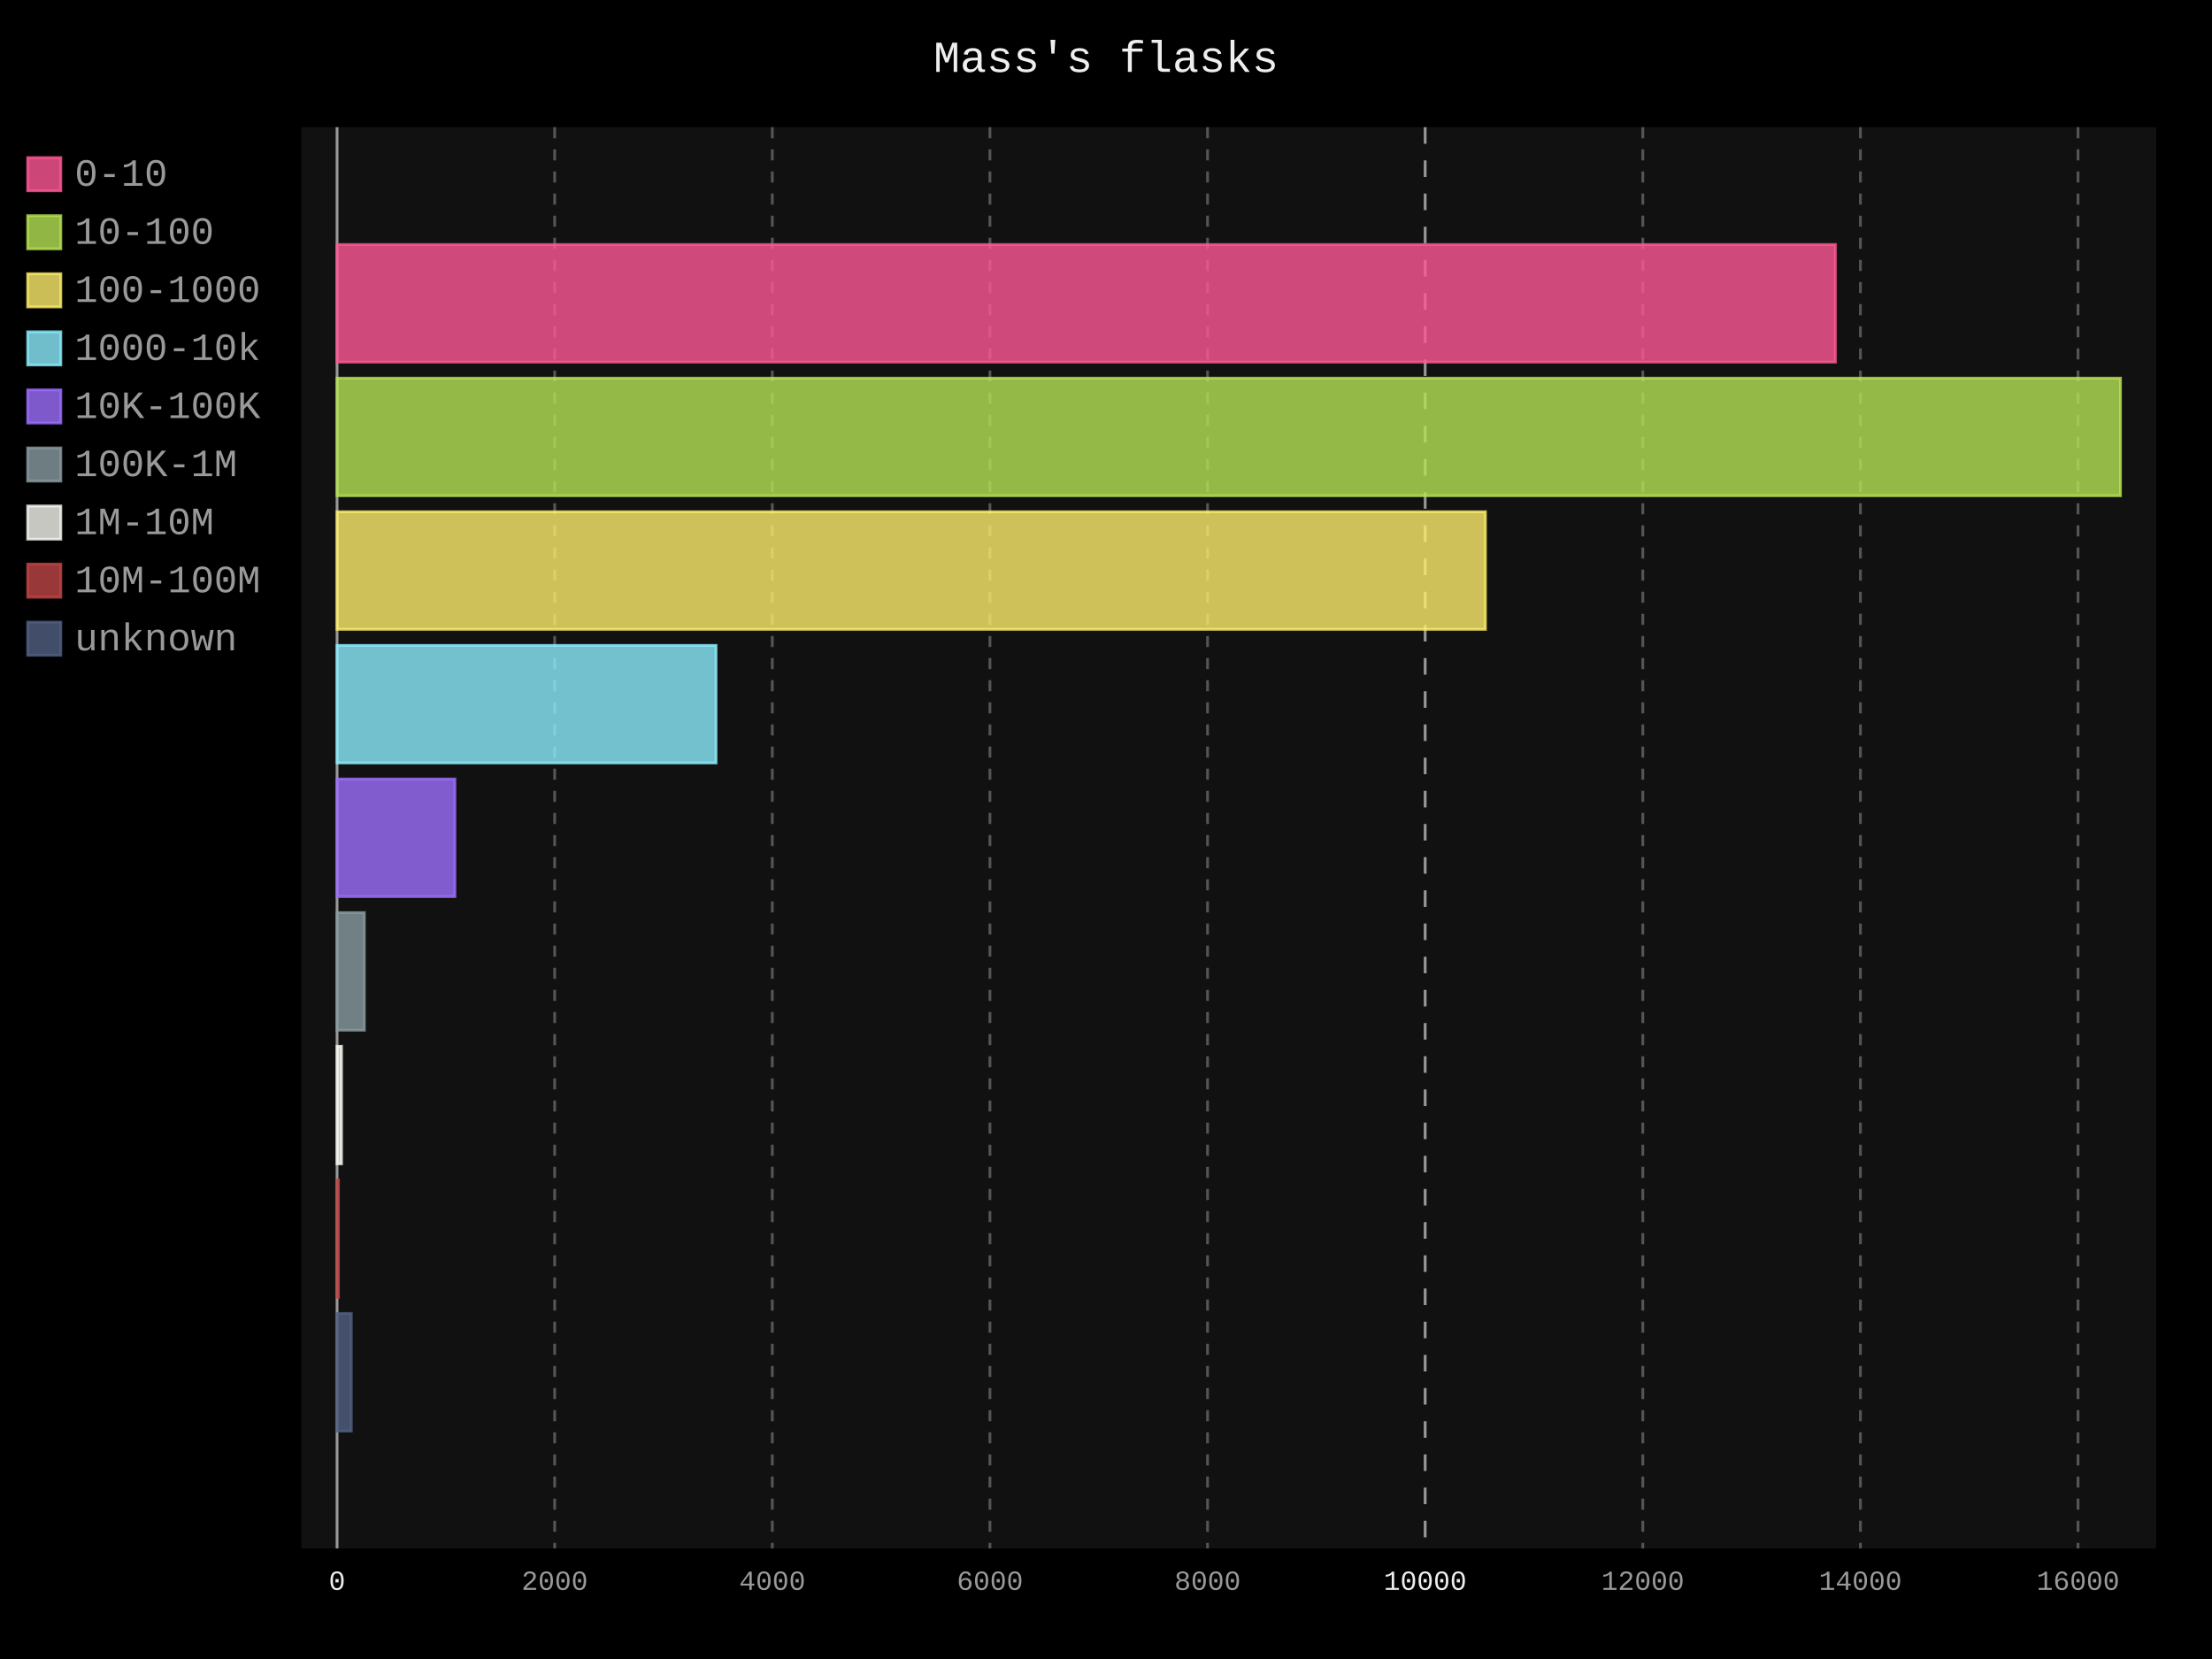
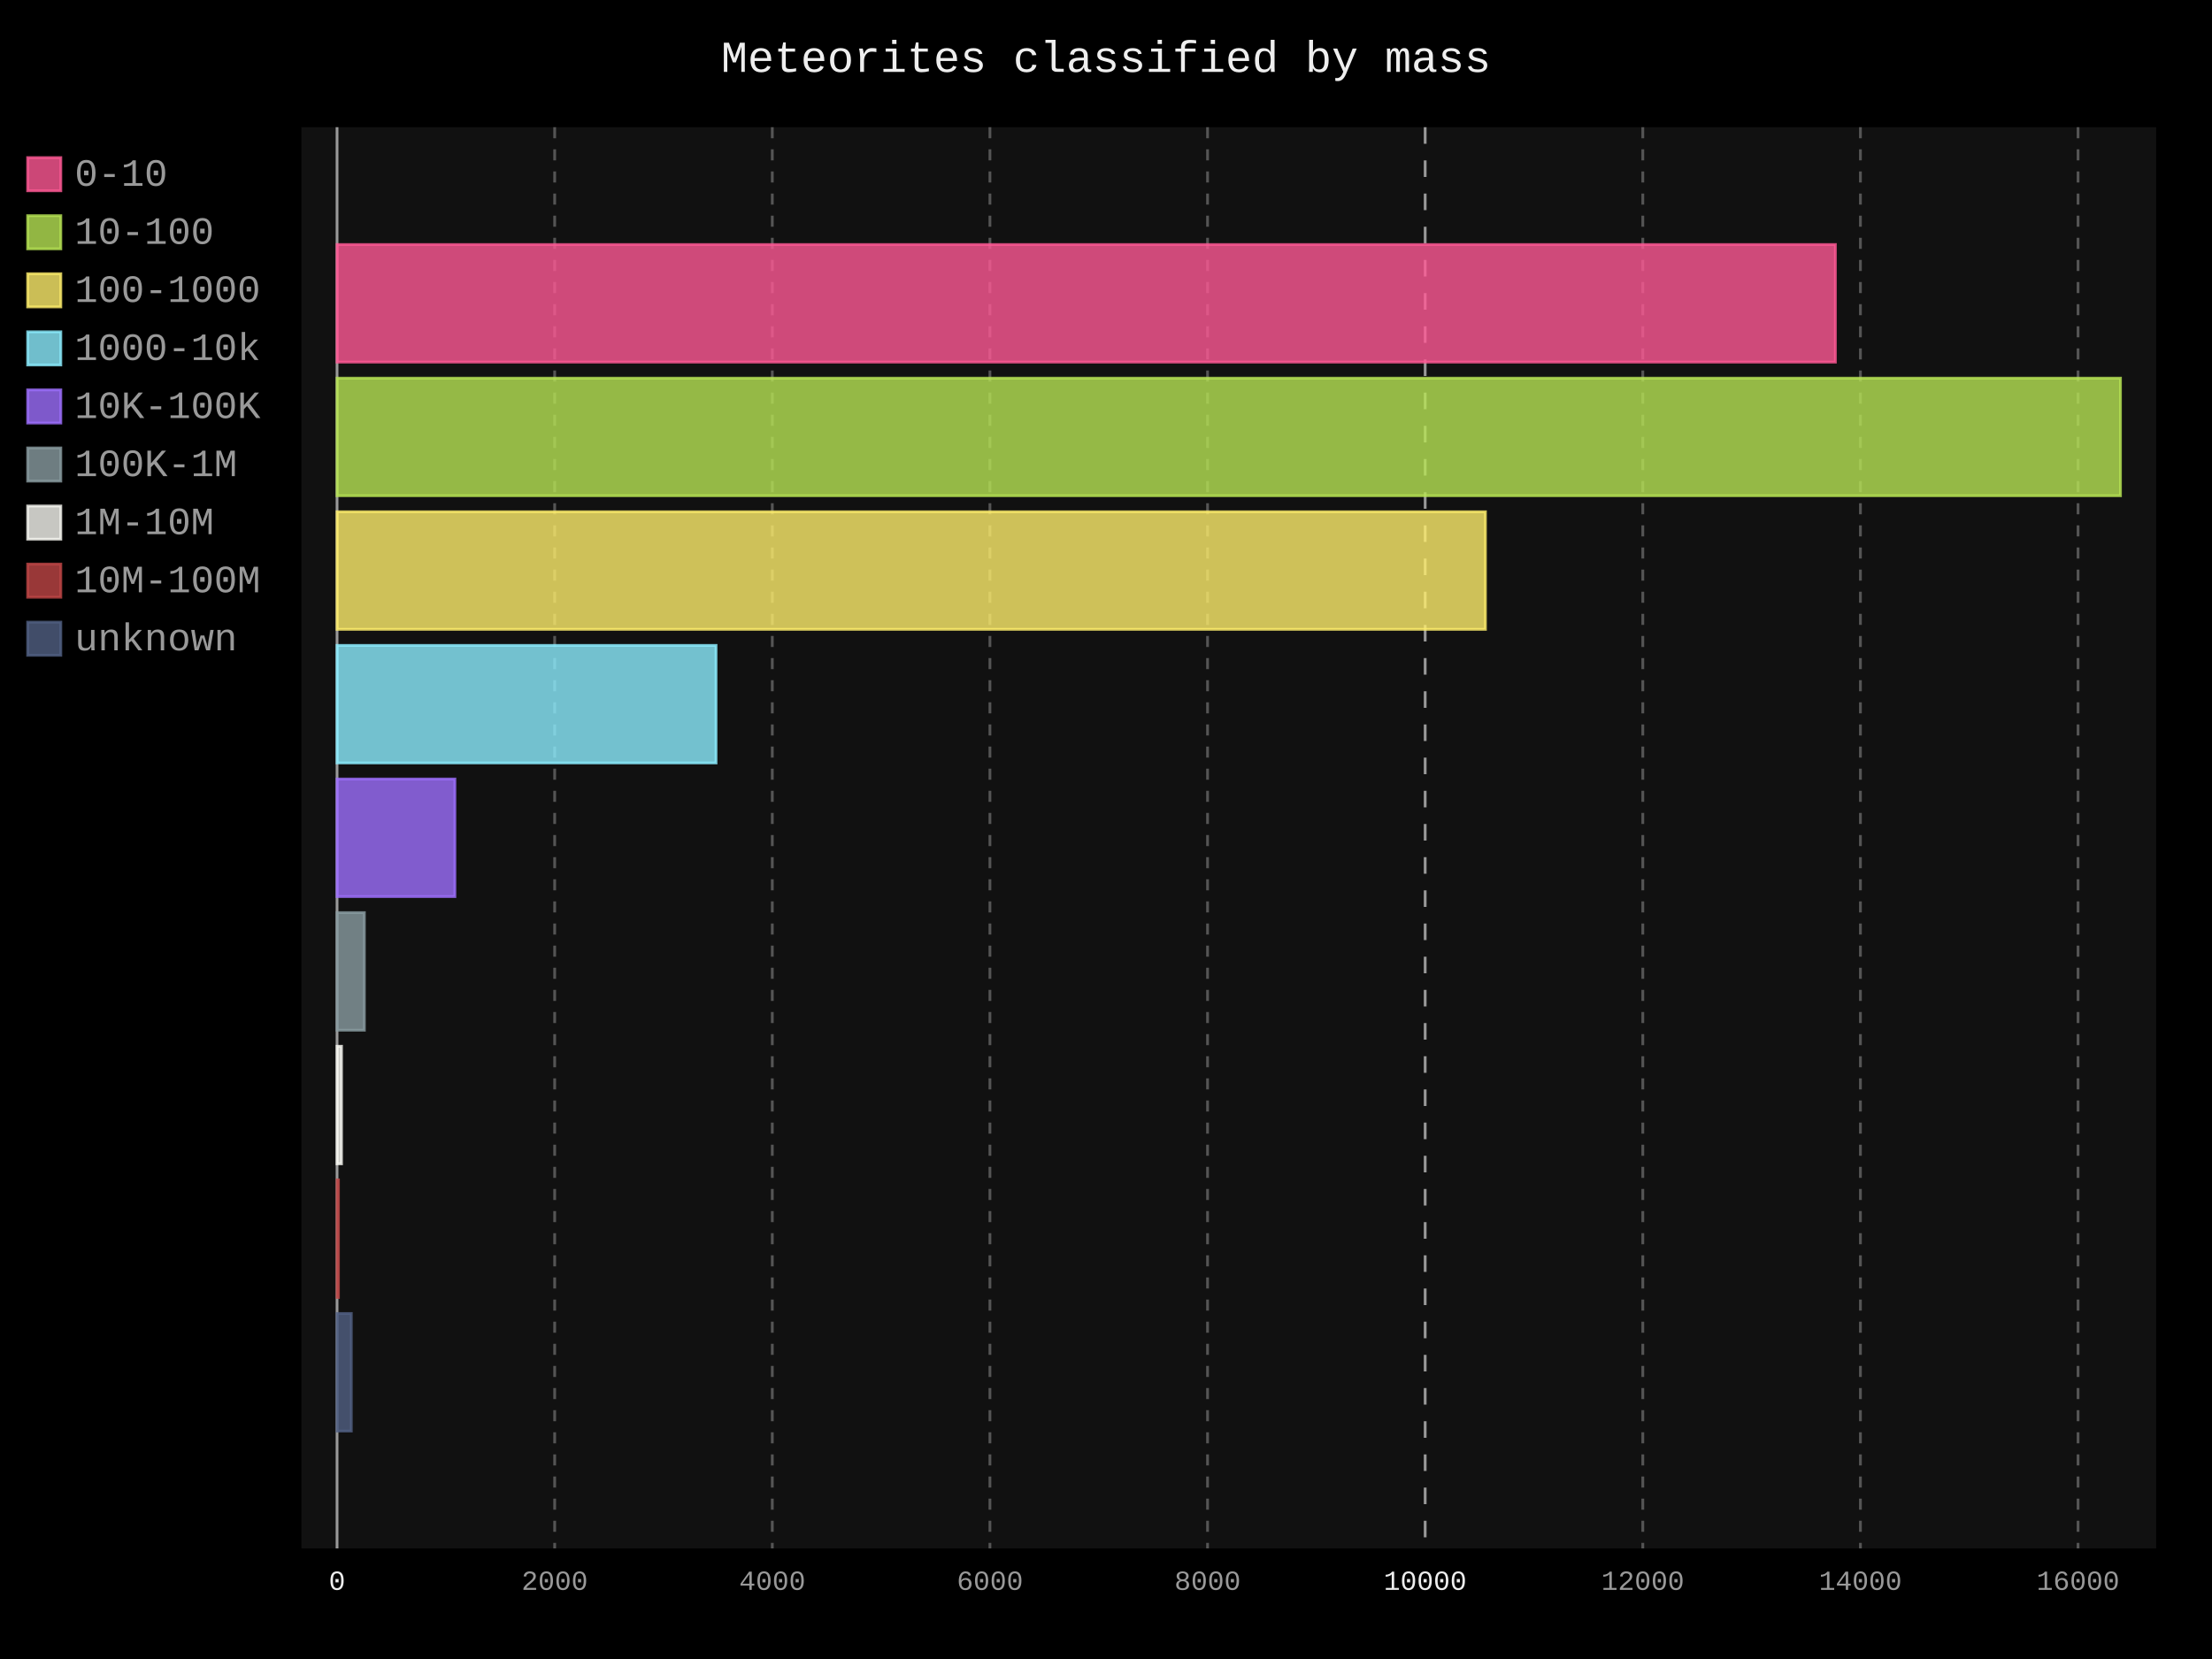
- <svg xmlns="http://www.w3.org/2000/svg" class="pygal-chart" id="chart-6f800b4a-659c-4501-8259-68a92bb2f3a4" viewBox="0 0 800 600">
+ <svg xmlns="http://www.w3.org/2000/svg" class="pygal-chart" id="chart-50a9d277-4ab7-494b-8e80-e1e9bdc961a8" viewBox="0 0 800 600">
  <defs>
-     <style type="text/css">#chart-6f800b4a-659c-4501-8259-68a92bb2f3a4{-webkit-user-select:none;-webkit-font-smoothing:antialiased;font-family:Consolas,"Liberation Mono",Menlo,Courier,monospace}#chart-6f800b4a-659c-4501-8259-68a92bb2f3a4 .title{font-family:Consolas,"Liberation Mono",Menlo,Courier,monospace;font-size:16px}#chart-6f800b4a-659c-4501-8259-68a92bb2f3a4 .legends .legend text{font-family:Consolas,"Liberation Mono",Menlo,Courier,monospace;font-size:14px}#chart-6f800b4a-659c-4501-8259-68a92bb2f3a4 .axis text{font-family:Consolas,"Liberation Mono",Menlo,Courier,monospace;font-size:10px}#chart-6f800b4a-659c-4501-8259-68a92bb2f3a4 .axis text.major{font-family:Consolas,"Liberation Mono",Menlo,Courier,monospace;font-size:10px}#chart-6f800b4a-659c-4501-8259-68a92bb2f3a4 .text-overlay text.value{font-family:Consolas,"Liberation Mono",Menlo,Courier,monospace;font-size:16px}#chart-6f800b4a-659c-4501-8259-68a92bb2f3a4 .text-overlay text.label{font-family:Consolas,"Liberation Mono",Menlo,Courier,monospace;font-size:10px}#chart-6f800b4a-659c-4501-8259-68a92bb2f3a4 .tooltip{font-family:Consolas,"Liberation Mono",Menlo,Courier,monospace;font-size:14px}#chart-6f800b4a-659c-4501-8259-68a92bb2f3a4 text.no_data{font-family:Consolas,"Liberation Mono",Menlo,Courier,monospace;font-size:64px}
- #chart-6f800b4a-659c-4501-8259-68a92bb2f3a4{background-color:black}#chart-6f800b4a-659c-4501-8259-68a92bb2f3a4 path,#chart-6f800b4a-659c-4501-8259-68a92bb2f3a4 line,#chart-6f800b4a-659c-4501-8259-68a92bb2f3a4 rect,#chart-6f800b4a-659c-4501-8259-68a92bb2f3a4 circle{-webkit-transition:250ms;-moz-transition:250ms;transition:250ms}#chart-6f800b4a-659c-4501-8259-68a92bb2f3a4 .graph &gt; .background{fill:black}#chart-6f800b4a-659c-4501-8259-68a92bb2f3a4 .plot &gt; .background{fill:#111}#chart-6f800b4a-659c-4501-8259-68a92bb2f3a4 .graph{fill:#999}#chart-6f800b4a-659c-4501-8259-68a92bb2f3a4 text.no_data{fill:#eee}#chart-6f800b4a-659c-4501-8259-68a92bb2f3a4 .title{fill:#eee}#chart-6f800b4a-659c-4501-8259-68a92bb2f3a4 .legends .legend text{fill:#999}#chart-6f800b4a-659c-4501-8259-68a92bb2f3a4 .legends .legend:hover text{fill:#eee}#chart-6f800b4a-659c-4501-8259-68a92bb2f3a4 .axis .line{stroke:#eee}#chart-6f800b4a-659c-4501-8259-68a92bb2f3a4 .axis .guide.line{stroke:#555}#chart-6f800b4a-659c-4501-8259-68a92bb2f3a4 .axis .major.line{stroke:#999}#chart-6f800b4a-659c-4501-8259-68a92bb2f3a4 .axis text.major{fill:#eee}#chart-6f800b4a-659c-4501-8259-68a92bb2f3a4 .axis.y .guides:hover .guide.line,#chart-6f800b4a-659c-4501-8259-68a92bb2f3a4 .line-graph .axis.x .guides:hover .guide.line,#chart-6f800b4a-659c-4501-8259-68a92bb2f3a4 .stackedline-graph .axis.x .guides:hover .guide.line,#chart-6f800b4a-659c-4501-8259-68a92bb2f3a4 .xy-graph .axis.x .guides:hover .guide.line{stroke:#eee}#chart-6f800b4a-659c-4501-8259-68a92bb2f3a4 .axis .guides:hover text{fill:#eee}#chart-6f800b4a-659c-4501-8259-68a92bb2f3a4 .reactive{fill-opacity:.8;stroke-opacity:.8}#chart-6f800b4a-659c-4501-8259-68a92bb2f3a4 .ci{stroke:#999}#chart-6f800b4a-659c-4501-8259-68a92bb2f3a4 .reactive.active,#chart-6f800b4a-659c-4501-8259-68a92bb2f3a4 .active .reactive{fill-opacity:.4;stroke-opacity:.9;stroke-width:4}#chart-6f800b4a-659c-4501-8259-68a92bb2f3a4 .ci .reactive.active{stroke-width:1.5}#chart-6f800b4a-659c-4501-8259-68a92bb2f3a4 .series text{fill:#eee}#chart-6f800b4a-659c-4501-8259-68a92bb2f3a4 .tooltip rect{fill:#111;stroke:#eee;-webkit-transition:opacity 250ms;-moz-transition:opacity 250ms;transition:opacity 250ms}#chart-6f800b4a-659c-4501-8259-68a92bb2f3a4 .tooltip .label{fill:#999}#chart-6f800b4a-659c-4501-8259-68a92bb2f3a4 .tooltip .label{fill:#999}#chart-6f800b4a-659c-4501-8259-68a92bb2f3a4 .tooltip .legend{font-size:.8em;fill:#555}#chart-6f800b4a-659c-4501-8259-68a92bb2f3a4 .tooltip .x_label{font-size:.6em;fill:#eee}#chart-6f800b4a-659c-4501-8259-68a92bb2f3a4 .tooltip .xlink{font-size:.5em;text-decoration:underline}#chart-6f800b4a-659c-4501-8259-68a92bb2f3a4 .tooltip .value{font-size:1.5em}#chart-6f800b4a-659c-4501-8259-68a92bb2f3a4 .bound{font-size:.5em}#chart-6f800b4a-659c-4501-8259-68a92bb2f3a4 .max-value{font-size:.75em;fill:#555}#chart-6f800b4a-659c-4501-8259-68a92bb2f3a4 .map-element{fill:#111;stroke:#555 !important}#chart-6f800b4a-659c-4501-8259-68a92bb2f3a4 .map-element .reactive{fill-opacity:inherit;stroke-opacity:inherit}#chart-6f800b4a-659c-4501-8259-68a92bb2f3a4 .color-0,#chart-6f800b4a-659c-4501-8259-68a92bb2f3a4 .color-0 a:visited{stroke:#ff5995;fill:#ff5995}#chart-6f800b4a-659c-4501-8259-68a92bb2f3a4 .color-1,#chart-6f800b4a-659c-4501-8259-68a92bb2f3a4 .color-1 a:visited{stroke:#b6e354;fill:#b6e354}#chart-6f800b4a-659c-4501-8259-68a92bb2f3a4 .color-2,#chart-6f800b4a-659c-4501-8259-68a92bb2f3a4 .color-2 a:visited{stroke:#feed6c;fill:#feed6c}#chart-6f800b4a-659c-4501-8259-68a92bb2f3a4 .color-3,#chart-6f800b4a-659c-4501-8259-68a92bb2f3a4 .color-3 a:visited{stroke:#8cedff;fill:#8cedff}#chart-6f800b4a-659c-4501-8259-68a92bb2f3a4 .color-4,#chart-6f800b4a-659c-4501-8259-68a92bb2f3a4 .color-4 a:visited{stroke:#9e6ffe;fill:#9e6ffe}#chart-6f800b4a-659c-4501-8259-68a92bb2f3a4 .color-5,#chart-6f800b4a-659c-4501-8259-68a92bb2f3a4 .color-5 a:visited{stroke:#899ca1;fill:#899ca1}#chart-6f800b4a-659c-4501-8259-68a92bb2f3a4 .color-6,#chart-6f800b4a-659c-4501-8259-68a92bb2f3a4 .color-6 a:visited{stroke:#f8f8f2;fill:#f8f8f2}#chart-6f800b4a-659c-4501-8259-68a92bb2f3a4 .color-7,#chart-6f800b4a-659c-4501-8259-68a92bb2f3a4 .color-7 a:visited{stroke:#bf4646;fill:#bf4646}#chart-6f800b4a-659c-4501-8259-68a92bb2f3a4 .color-8,#chart-6f800b4a-659c-4501-8259-68a92bb2f3a4 .color-8 a:visited{stroke:#516083;fill:#516083}#chart-6f800b4a-659c-4501-8259-68a92bb2f3a4 .text-overlay .color-0 text{fill:black}#chart-6f800b4a-659c-4501-8259-68a92bb2f3a4 .text-overlay .color-1 text{fill:black}#chart-6f800b4a-659c-4501-8259-68a92bb2f3a4 .text-overlay .color-2 text{fill:black}#chart-6f800b4a-659c-4501-8259-68a92bb2f3a4 .text-overlay .color-3 text{fill:black}#chart-6f800b4a-659c-4501-8259-68a92bb2f3a4 .text-overlay .color-4 text{fill:black}#chart-6f800b4a-659c-4501-8259-68a92bb2f3a4 .text-overlay .color-5 text{fill:black}#chart-6f800b4a-659c-4501-8259-68a92bb2f3a4 .text-overlay .color-6 text{fill:black}#chart-6f800b4a-659c-4501-8259-68a92bb2f3a4 .text-overlay .color-7 text{fill:black}#chart-6f800b4a-659c-4501-8259-68a92bb2f3a4 .text-overlay .color-8 text{fill:black}
- #chart-6f800b4a-659c-4501-8259-68a92bb2f3a4 text.no_data{text-anchor:middle}#chart-6f800b4a-659c-4501-8259-68a92bb2f3a4 .guide.line{fill:none}#chart-6f800b4a-659c-4501-8259-68a92bb2f3a4 .centered{text-anchor:middle}#chart-6f800b4a-659c-4501-8259-68a92bb2f3a4 .title{text-anchor:middle}#chart-6f800b4a-659c-4501-8259-68a92bb2f3a4 .legends .legend text{fill-opacity:1}#chart-6f800b4a-659c-4501-8259-68a92bb2f3a4 .axis.x text{text-anchor:middle}#chart-6f800b4a-659c-4501-8259-68a92bb2f3a4 .axis.x:not(.web) text[transform]{text-anchor:start}#chart-6f800b4a-659c-4501-8259-68a92bb2f3a4 .axis.x:not(.web) text[transform].backwards{text-anchor:end}#chart-6f800b4a-659c-4501-8259-68a92bb2f3a4 .axis.y text{text-anchor:end}#chart-6f800b4a-659c-4501-8259-68a92bb2f3a4 .axis.y text[transform].backwards{text-anchor:start}#chart-6f800b4a-659c-4501-8259-68a92bb2f3a4 .axis.y2 text{text-anchor:start}#chart-6f800b4a-659c-4501-8259-68a92bb2f3a4 .axis.y2 text[transform].backwards{text-anchor:end}#chart-6f800b4a-659c-4501-8259-68a92bb2f3a4 .axis .guide.line{stroke-dasharray:4,4}#chart-6f800b4a-659c-4501-8259-68a92bb2f3a4 .axis .major.guide.line{stroke-dasharray:6,6}#chart-6f800b4a-659c-4501-8259-68a92bb2f3a4 .horizontal .axis.y .guide.line,#chart-6f800b4a-659c-4501-8259-68a92bb2f3a4 .horizontal .axis.y2 .guide.line,#chart-6f800b4a-659c-4501-8259-68a92bb2f3a4 .vertical .axis.x .guide.line{opacity:0}#chart-6f800b4a-659c-4501-8259-68a92bb2f3a4 .horizontal .axis.always_show .guide.line,#chart-6f800b4a-659c-4501-8259-68a92bb2f3a4 .vertical .axis.always_show .guide.line{opacity:1 !important}#chart-6f800b4a-659c-4501-8259-68a92bb2f3a4 .axis.y .guides:hover .guide.line,#chart-6f800b4a-659c-4501-8259-68a92bb2f3a4 .axis.y2 .guides:hover .guide.line,#chart-6f800b4a-659c-4501-8259-68a92bb2f3a4 .axis.x .guides:hover .guide.line{opacity:1}#chart-6f800b4a-659c-4501-8259-68a92bb2f3a4 .axis .guides:hover text{opacity:1}#chart-6f800b4a-659c-4501-8259-68a92bb2f3a4 .nofill{fill:none}#chart-6f800b4a-659c-4501-8259-68a92bb2f3a4 .subtle-fill{fill-opacity:.2}#chart-6f800b4a-659c-4501-8259-68a92bb2f3a4 .dot{stroke-width:1px;fill-opacity:1}#chart-6f800b4a-659c-4501-8259-68a92bb2f3a4 .dot.active{stroke-width:5px}#chart-6f800b4a-659c-4501-8259-68a92bb2f3a4 .dot.negative{fill:transparent}#chart-6f800b4a-659c-4501-8259-68a92bb2f3a4 text,#chart-6f800b4a-659c-4501-8259-68a92bb2f3a4 tspan{stroke:none !important}#chart-6f800b4a-659c-4501-8259-68a92bb2f3a4 .series text.active{opacity:1}#chart-6f800b4a-659c-4501-8259-68a92bb2f3a4 .tooltip rect{fill-opacity:.95;stroke-width:.5}#chart-6f800b4a-659c-4501-8259-68a92bb2f3a4 .tooltip text{fill-opacity:1}#chart-6f800b4a-659c-4501-8259-68a92bb2f3a4 .showable{visibility:hidden}#chart-6f800b4a-659c-4501-8259-68a92bb2f3a4 .showable.shown{visibility:visible}#chart-6f800b4a-659c-4501-8259-68a92bb2f3a4 .gauge-background{fill:rgba(229,229,229,1);stroke:none}#chart-6f800b4a-659c-4501-8259-68a92bb2f3a4 .bg-lines{stroke:black;stroke-width:2px}</style>
+     <style type="text/css">#chart-50a9d277-4ab7-494b-8e80-e1e9bdc961a8{-webkit-user-select:none;-webkit-font-smoothing:antialiased;font-family:Consolas,"Liberation Mono",Menlo,Courier,monospace}#chart-50a9d277-4ab7-494b-8e80-e1e9bdc961a8 .title{font-family:Consolas,"Liberation Mono",Menlo,Courier,monospace;font-size:16px}#chart-50a9d277-4ab7-494b-8e80-e1e9bdc961a8 .legends .legend text{font-family:Consolas,"Liberation Mono",Menlo,Courier,monospace;font-size:14px}#chart-50a9d277-4ab7-494b-8e80-e1e9bdc961a8 .axis text{font-family:Consolas,"Liberation Mono",Menlo,Courier,monospace;font-size:10px}#chart-50a9d277-4ab7-494b-8e80-e1e9bdc961a8 .axis text.major{font-family:Consolas,"Liberation Mono",Menlo,Courier,monospace;font-size:10px}#chart-50a9d277-4ab7-494b-8e80-e1e9bdc961a8 .text-overlay text.value{font-family:Consolas,"Liberation Mono",Menlo,Courier,monospace;font-size:16px}#chart-50a9d277-4ab7-494b-8e80-e1e9bdc961a8 .text-overlay text.label{font-family:Consolas,"Liberation Mono",Menlo,Courier,monospace;font-size:10px}#chart-50a9d277-4ab7-494b-8e80-e1e9bdc961a8 .tooltip{font-family:Consolas,"Liberation Mono",Menlo,Courier,monospace;font-size:14px}#chart-50a9d277-4ab7-494b-8e80-e1e9bdc961a8 text.no_data{font-family:Consolas,"Liberation Mono",Menlo,Courier,monospace;font-size:64px}
+ #chart-50a9d277-4ab7-494b-8e80-e1e9bdc961a8{background-color:black}#chart-50a9d277-4ab7-494b-8e80-e1e9bdc961a8 path,#chart-50a9d277-4ab7-494b-8e80-e1e9bdc961a8 line,#chart-50a9d277-4ab7-494b-8e80-e1e9bdc961a8 rect,#chart-50a9d277-4ab7-494b-8e80-e1e9bdc961a8 circle{-webkit-transition:250ms;-moz-transition:250ms;transition:250ms}#chart-50a9d277-4ab7-494b-8e80-e1e9bdc961a8 .graph &gt; .background{fill:black}#chart-50a9d277-4ab7-494b-8e80-e1e9bdc961a8 .plot &gt; .background{fill:#111}#chart-50a9d277-4ab7-494b-8e80-e1e9bdc961a8 .graph{fill:#999}#chart-50a9d277-4ab7-494b-8e80-e1e9bdc961a8 text.no_data{fill:#eee}#chart-50a9d277-4ab7-494b-8e80-e1e9bdc961a8 .title{fill:#eee}#chart-50a9d277-4ab7-494b-8e80-e1e9bdc961a8 .legends .legend text{fill:#999}#chart-50a9d277-4ab7-494b-8e80-e1e9bdc961a8 .legends .legend:hover text{fill:#eee}#chart-50a9d277-4ab7-494b-8e80-e1e9bdc961a8 .axis .line{stroke:#eee}#chart-50a9d277-4ab7-494b-8e80-e1e9bdc961a8 .axis .guide.line{stroke:#555}#chart-50a9d277-4ab7-494b-8e80-e1e9bdc961a8 .axis .major.line{stroke:#999}#chart-50a9d277-4ab7-494b-8e80-e1e9bdc961a8 .axis text.major{fill:#eee}#chart-50a9d277-4ab7-494b-8e80-e1e9bdc961a8 .axis.y .guides:hover .guide.line,#chart-50a9d277-4ab7-494b-8e80-e1e9bdc961a8 .line-graph .axis.x .guides:hover .guide.line,#chart-50a9d277-4ab7-494b-8e80-e1e9bdc961a8 .stackedline-graph .axis.x .guides:hover .guide.line,#chart-50a9d277-4ab7-494b-8e80-e1e9bdc961a8 .xy-graph .axis.x .guides:hover .guide.line{stroke:#eee}#chart-50a9d277-4ab7-494b-8e80-e1e9bdc961a8 .axis .guides:hover text{fill:#eee}#chart-50a9d277-4ab7-494b-8e80-e1e9bdc961a8 .reactive{fill-opacity:.8;stroke-opacity:.8}#chart-50a9d277-4ab7-494b-8e80-e1e9bdc961a8 .ci{stroke:#999}#chart-50a9d277-4ab7-494b-8e80-e1e9bdc961a8 .reactive.active,#chart-50a9d277-4ab7-494b-8e80-e1e9bdc961a8 .active .reactive{fill-opacity:.4;stroke-opacity:.9;stroke-width:4}#chart-50a9d277-4ab7-494b-8e80-e1e9bdc961a8 .ci .reactive.active{stroke-width:1.5}#chart-50a9d277-4ab7-494b-8e80-e1e9bdc961a8 .series text{fill:#eee}#chart-50a9d277-4ab7-494b-8e80-e1e9bdc961a8 .tooltip rect{fill:#111;stroke:#eee;-webkit-transition:opacity 250ms;-moz-transition:opacity 250ms;transition:opacity 250ms}#chart-50a9d277-4ab7-494b-8e80-e1e9bdc961a8 .tooltip .label{fill:#999}#chart-50a9d277-4ab7-494b-8e80-e1e9bdc961a8 .tooltip .label{fill:#999}#chart-50a9d277-4ab7-494b-8e80-e1e9bdc961a8 .tooltip .legend{font-size:.8em;fill:#555}#chart-50a9d277-4ab7-494b-8e80-e1e9bdc961a8 .tooltip .x_label{font-size:.6em;fill:#eee}#chart-50a9d277-4ab7-494b-8e80-e1e9bdc961a8 .tooltip .xlink{font-size:.5em;text-decoration:underline}#chart-50a9d277-4ab7-494b-8e80-e1e9bdc961a8 .tooltip .value{font-size:1.5em}#chart-50a9d277-4ab7-494b-8e80-e1e9bdc961a8 .bound{font-size:.5em}#chart-50a9d277-4ab7-494b-8e80-e1e9bdc961a8 .max-value{font-size:.75em;fill:#555}#chart-50a9d277-4ab7-494b-8e80-e1e9bdc961a8 .map-element{fill:#111;stroke:#555 !important}#chart-50a9d277-4ab7-494b-8e80-e1e9bdc961a8 .map-element .reactive{fill-opacity:inherit;stroke-opacity:inherit}#chart-50a9d277-4ab7-494b-8e80-e1e9bdc961a8 .color-0,#chart-50a9d277-4ab7-494b-8e80-e1e9bdc961a8 .color-0 a:visited{stroke:#ff5995;fill:#ff5995}#chart-50a9d277-4ab7-494b-8e80-e1e9bdc961a8 .color-1,#chart-50a9d277-4ab7-494b-8e80-e1e9bdc961a8 .color-1 a:visited{stroke:#b6e354;fill:#b6e354}#chart-50a9d277-4ab7-494b-8e80-e1e9bdc961a8 .color-2,#chart-50a9d277-4ab7-494b-8e80-e1e9bdc961a8 .color-2 a:visited{stroke:#feed6c;fill:#feed6c}#chart-50a9d277-4ab7-494b-8e80-e1e9bdc961a8 .color-3,#chart-50a9d277-4ab7-494b-8e80-e1e9bdc961a8 .color-3 a:visited{stroke:#8cedff;fill:#8cedff}#chart-50a9d277-4ab7-494b-8e80-e1e9bdc961a8 .color-4,#chart-50a9d277-4ab7-494b-8e80-e1e9bdc961a8 .color-4 a:visited{stroke:#9e6ffe;fill:#9e6ffe}#chart-50a9d277-4ab7-494b-8e80-e1e9bdc961a8 .color-5,#chart-50a9d277-4ab7-494b-8e80-e1e9bdc961a8 .color-5 a:visited{stroke:#899ca1;fill:#899ca1}#chart-50a9d277-4ab7-494b-8e80-e1e9bdc961a8 .color-6,#chart-50a9d277-4ab7-494b-8e80-e1e9bdc961a8 .color-6 a:visited{stroke:#f8f8f2;fill:#f8f8f2}#chart-50a9d277-4ab7-494b-8e80-e1e9bdc961a8 .color-7,#chart-50a9d277-4ab7-494b-8e80-e1e9bdc961a8 .color-7 a:visited{stroke:#bf4646;fill:#bf4646}#chart-50a9d277-4ab7-494b-8e80-e1e9bdc961a8 .color-8,#chart-50a9d277-4ab7-494b-8e80-e1e9bdc961a8 .color-8 a:visited{stroke:#516083;fill:#516083}#chart-50a9d277-4ab7-494b-8e80-e1e9bdc961a8 .text-overlay .color-0 text{fill:black}#chart-50a9d277-4ab7-494b-8e80-e1e9bdc961a8 .text-overlay .color-1 text{fill:black}#chart-50a9d277-4ab7-494b-8e80-e1e9bdc961a8 .text-overlay .color-2 text{fill:black}#chart-50a9d277-4ab7-494b-8e80-e1e9bdc961a8 .text-overlay .color-3 text{fill:black}#chart-50a9d277-4ab7-494b-8e80-e1e9bdc961a8 .text-overlay .color-4 text{fill:black}#chart-50a9d277-4ab7-494b-8e80-e1e9bdc961a8 .text-overlay .color-5 text{fill:black}#chart-50a9d277-4ab7-494b-8e80-e1e9bdc961a8 .text-overlay .color-6 text{fill:black}#chart-50a9d277-4ab7-494b-8e80-e1e9bdc961a8 .text-overlay .color-7 text{fill:black}#chart-50a9d277-4ab7-494b-8e80-e1e9bdc961a8 .text-overlay .color-8 text{fill:black}
+ #chart-50a9d277-4ab7-494b-8e80-e1e9bdc961a8 text.no_data{text-anchor:middle}#chart-50a9d277-4ab7-494b-8e80-e1e9bdc961a8 .guide.line{fill:none}#chart-50a9d277-4ab7-494b-8e80-e1e9bdc961a8 .centered{text-anchor:middle}#chart-50a9d277-4ab7-494b-8e80-e1e9bdc961a8 .title{text-anchor:middle}#chart-50a9d277-4ab7-494b-8e80-e1e9bdc961a8 .legends .legend text{fill-opacity:1}#chart-50a9d277-4ab7-494b-8e80-e1e9bdc961a8 .axis.x text{text-anchor:middle}#chart-50a9d277-4ab7-494b-8e80-e1e9bdc961a8 .axis.x:not(.web) text[transform]{text-anchor:start}#chart-50a9d277-4ab7-494b-8e80-e1e9bdc961a8 .axis.x:not(.web) text[transform].backwards{text-anchor:end}#chart-50a9d277-4ab7-494b-8e80-e1e9bdc961a8 .axis.y text{text-anchor:end}#chart-50a9d277-4ab7-494b-8e80-e1e9bdc961a8 .axis.y text[transform].backwards{text-anchor:start}#chart-50a9d277-4ab7-494b-8e80-e1e9bdc961a8 .axis.y2 text{text-anchor:start}#chart-50a9d277-4ab7-494b-8e80-e1e9bdc961a8 .axis.y2 text[transform].backwards{text-anchor:end}#chart-50a9d277-4ab7-494b-8e80-e1e9bdc961a8 .axis .guide.line{stroke-dasharray:4,4}#chart-50a9d277-4ab7-494b-8e80-e1e9bdc961a8 .axis .major.guide.line{stroke-dasharray:6,6}#chart-50a9d277-4ab7-494b-8e80-e1e9bdc961a8 .horizontal .axis.y .guide.line,#chart-50a9d277-4ab7-494b-8e80-e1e9bdc961a8 .horizontal .axis.y2 .guide.line,#chart-50a9d277-4ab7-494b-8e80-e1e9bdc961a8 .vertical .axis.x .guide.line{opacity:0}#chart-50a9d277-4ab7-494b-8e80-e1e9bdc961a8 .horizontal .axis.always_show .guide.line,#chart-50a9d277-4ab7-494b-8e80-e1e9bdc961a8 .vertical .axis.always_show .guide.line{opacity:1 !important}#chart-50a9d277-4ab7-494b-8e80-e1e9bdc961a8 .axis.y .guides:hover .guide.line,#chart-50a9d277-4ab7-494b-8e80-e1e9bdc961a8 .axis.y2 .guides:hover .guide.line,#chart-50a9d277-4ab7-494b-8e80-e1e9bdc961a8 .axis.x .guides:hover .guide.line{opacity:1}#chart-50a9d277-4ab7-494b-8e80-e1e9bdc961a8 .axis .guides:hover text{opacity:1}#chart-50a9d277-4ab7-494b-8e80-e1e9bdc961a8 .nofill{fill:none}#chart-50a9d277-4ab7-494b-8e80-e1e9bdc961a8 .subtle-fill{fill-opacity:.2}#chart-50a9d277-4ab7-494b-8e80-e1e9bdc961a8 .dot{stroke-width:1px;fill-opacity:1}#chart-50a9d277-4ab7-494b-8e80-e1e9bdc961a8 .dot.active{stroke-width:5px}#chart-50a9d277-4ab7-494b-8e80-e1e9bdc961a8 .dot.negative{fill:transparent}#chart-50a9d277-4ab7-494b-8e80-e1e9bdc961a8 text,#chart-50a9d277-4ab7-494b-8e80-e1e9bdc961a8 tspan{stroke:none !important}#chart-50a9d277-4ab7-494b-8e80-e1e9bdc961a8 .series text.active{opacity:1}#chart-50a9d277-4ab7-494b-8e80-e1e9bdc961a8 .tooltip rect{fill-opacity:.95;stroke-width:.5}#chart-50a9d277-4ab7-494b-8e80-e1e9bdc961a8 .tooltip text{fill-opacity:1}#chart-50a9d277-4ab7-494b-8e80-e1e9bdc961a8 .showable{visibility:hidden}#chart-50a9d277-4ab7-494b-8e80-e1e9bdc961a8 .showable.shown{visibility:visible}#chart-50a9d277-4ab7-494b-8e80-e1e9bdc961a8 .gauge-background{fill:rgba(229,229,229,1);stroke:none}#chart-50a9d277-4ab7-494b-8e80-e1e9bdc961a8 .bg-lines{stroke:black;stroke-width:2px}</style>
  </defs>
  <g class="graph horizontalbar-graph horizontal">
    <rect class="background" height="600" width="800" x="0" y="0" />
    <g class="plot" transform="translate(109, 46)">
      <rect class="background" height="514" width="670.8" x="0" y="0" />
      <g class="axis x always_show">
        <g class="guides">
          <path class="axis major line" d="M12.9 0 v514" />
          <text class="major" x="12.9" y="529.0">0</text>
        </g>
        <g class="guides">
          <path class="guide line" d="M91.607 0 v514" />
          <text class="" x="91.607" y="529.0">2000</text>
        </g>
        <g class="guides">
          <path class="guide line" d="M170.313 0 v514" />
          <text class="" x="170.313" y="529.0">4000</text>
        </g>
        <g class="guides">
          <path class="guide line" d="M249.02 0 v514" />
          <text class="" x="249.02" y="529.0">6000</text>
        </g>
        <g class="guides">
          <path class="guide line" d="M327.726 0 v514" />
          <text class="" x="327.726" y="529.0">8000</text>
        </g>
        <g class="guides">
          <path class="major guide line" d="M406.433 0 v514" />
          <text class="major" x="406.433" y="529.0">10000</text>
        </g>
        <g class="guides">
          <path class="guide line" d="M485.139 0 v514" />
          <text class="" x="485.139" y="529.0">12000</text>
        </g>
        <g class="guides">
          <path class="guide line" d="M563.846 0 v514" />
          <text class="" x="563.846" y="529.0">14000</text>
        </g>
        <g class="guides">
          <path class="guide line" d="M642.552 0 v514" />
          <text class="" x="642.552" y="529.0">16000</text>
        </g>
      </g>
      <g class="series serie-8 color-8">
        <g class="bars">
          <g class="bar">
            <rect class="rect reactive tooltip-trigger" height="42.526" rx="0" ry="0" width="5.155" x="12.9" y="429.036" />
          </g>
        </g>
      </g>
      <g class="series serie-7 color-7">
        <g class="bars">
          <g class="bar">
            <rect class="rect reactive tooltip-trigger" height="42.526" rx="0" ry="0" width="0.512" x="12.9" y="380.711" />
          </g>
        </g>
      </g>
      <g class="series serie-6 color-6">
        <g class="bars">
          <g class="bar">
            <rect class="rect reactive tooltip-trigger" height="42.526" rx="0" ry="0" width="1.613" x="12.9" y="332.387" />
          </g>
        </g>
      </g>
      <g class="series serie-5 color-5">
        <g class="bars">
          <g class="bar">
            <rect class="rect reactive tooltip-trigger" height="42.526" rx="0" ry="0" width="9.878" x="12.9" y="284.062" />
          </g>
        </g>
      </g>
      <g class="series serie-4 color-4">
        <g class="bars">
          <g class="bar">
            <rect class="rect reactive tooltip-trigger" height="42.526" rx="0" ry="0" width="42.62" x="12.9" y="235.737" />
          </g>
        </g>
      </g>
      <g class="series serie-3 color-3">
        <g class="bars">
          <g class="bar">
            <rect class="rect reactive tooltip-trigger" height="42.526" rx="0" ry="0" width="137.067" x="12.9" y="187.412" />
          </g>
        </g>
      </g>
      <g class="series serie-2 color-2">
        <g class="bars">
          <g class="bar">
            <rect class="rect reactive tooltip-trigger" height="42.526" rx="0" ry="0" width="415.334" x="12.9" y="139.088" />
          </g>
        </g>
      </g>
      <g class="series serie-1 color-1">
        <g class="bars">
          <g class="bar">
            <rect class="rect reactive tooltip-trigger" height="42.526" rx="0" ry="0" width="645.0" x="12.9" y="90.763" />
          </g>
        </g>
      </g>
      <g class="series serie-0 color-0">
        <g class="bars">
          <g class="bar">
            <rect class="rect reactive tooltip-trigger" height="42.526" rx="0" ry="0" width="541.894" x="12.9" y="42.438" />
          </g>
        </g>
      </g>
    </g>
    <g class="titles">
-       <text class="title plot_title" x="400.0" y="26">Mass's flasks</text>
+       <text class="title plot_title" x="400.0" y="26">Meteorites classified by mass</text>
    </g>
    <g class="plot overlay" transform="translate(109, 46)">
      <g class="series serie-8 color-8" />
      <g class="series serie-7 color-7" />
      <g class="series serie-6 color-6" />
      <g class="series serie-5 color-5" />
      <g class="series serie-4 color-4" />
      <g class="series serie-3 color-3" />
      <g class="series serie-2 color-2" />
      <g class="series serie-1 color-1" />
      <g class="series serie-0 color-0" />
    </g>
    <g class="plot text-overlay" transform="translate(109, 46)">
      <g class="series serie-8 color-8" />
      <g class="series serie-7 color-7" />
      <g class="series serie-6 color-6" />
      <g class="series serie-5 color-5" />
      <g class="series serie-4 color-4" />
      <g class="series serie-3 color-3" />
      <g class="series serie-2 color-2" />
      <g class="series serie-1 color-1" />
      <g class="series serie-0 color-0" />
    </g>
    <g class="plot tooltip-overlay" transform="translate(109, 46)">
      <g class="tooltip" style="opacity: 0" transform="translate(0 0)">
        <rect class="tooltip-box" height="0" rx="0" ry="0" width="0" />
        <g class="text" />
      </g>
    </g>
    <g class="legends" transform="translate(10, 56)">
      <g class="legend reactive activate-serie" id="activate-serie-0">
        <rect class="color-0 reactive" height="12" width="12" x="0.0" y="1.0" />
        <text x="17.0" y="11.2">0-10</text>
      </g>
      <g class="legend reactive activate-serie" id="activate-serie-1">
        <rect class="color-1 reactive" height="12" width="12" x="0.0" y="22.0" />
        <text x="17.0" y="32.2">10-100</text>
      </g>
      <g class="legend reactive activate-serie" id="activate-serie-2">
        <rect class="color-2 reactive" height="12" width="12" x="0.0" y="43.0" />
        <text x="17.0" y="53.2">100-1000</text>
      </g>
      <g class="legend reactive activate-serie" id="activate-serie-3">
        <rect class="color-3 reactive" height="12" width="12" x="0.0" y="64.0" />
        <text x="17.0" y="74.2">1000-10k</text>
      </g>
      <g class="legend reactive activate-serie" id="activate-serie-4">
        <rect class="color-4 reactive" height="12" width="12" x="0.0" y="85.0" />
        <text x="17.0" y="95.2">10K-100K</text>
      </g>
      <g class="legend reactive activate-serie" id="activate-serie-5">
        <rect class="color-5 reactive" height="12" width="12" x="0.0" y="106.0" />
        <text x="17.0" y="116.2">100K-1M</text>
      </g>
      <g class="legend reactive activate-serie" id="activate-serie-6">
        <rect class="color-6 reactive" height="12" width="12" x="0.0" y="127.0" />
        <text x="17.0" y="137.2">1M-10M</text>
      </g>
      <g class="legend reactive activate-serie" id="activate-serie-7">
        <rect class="color-7 reactive" height="12" width="12" x="0.0" y="148.0" />
        <text x="17.0" y="158.2">10M-100M</text>
      </g>
      <g class="legend reactive activate-serie" id="activate-serie-8">
        <rect class="color-8 reactive" height="12" width="12" x="0.0" y="169.0" />
        <text x="17.0" y="179.2">unknown</text>
      </g>
    </g>
    <g class="legends" transform="translate(790, 56)" />
  </g>
</svg>
